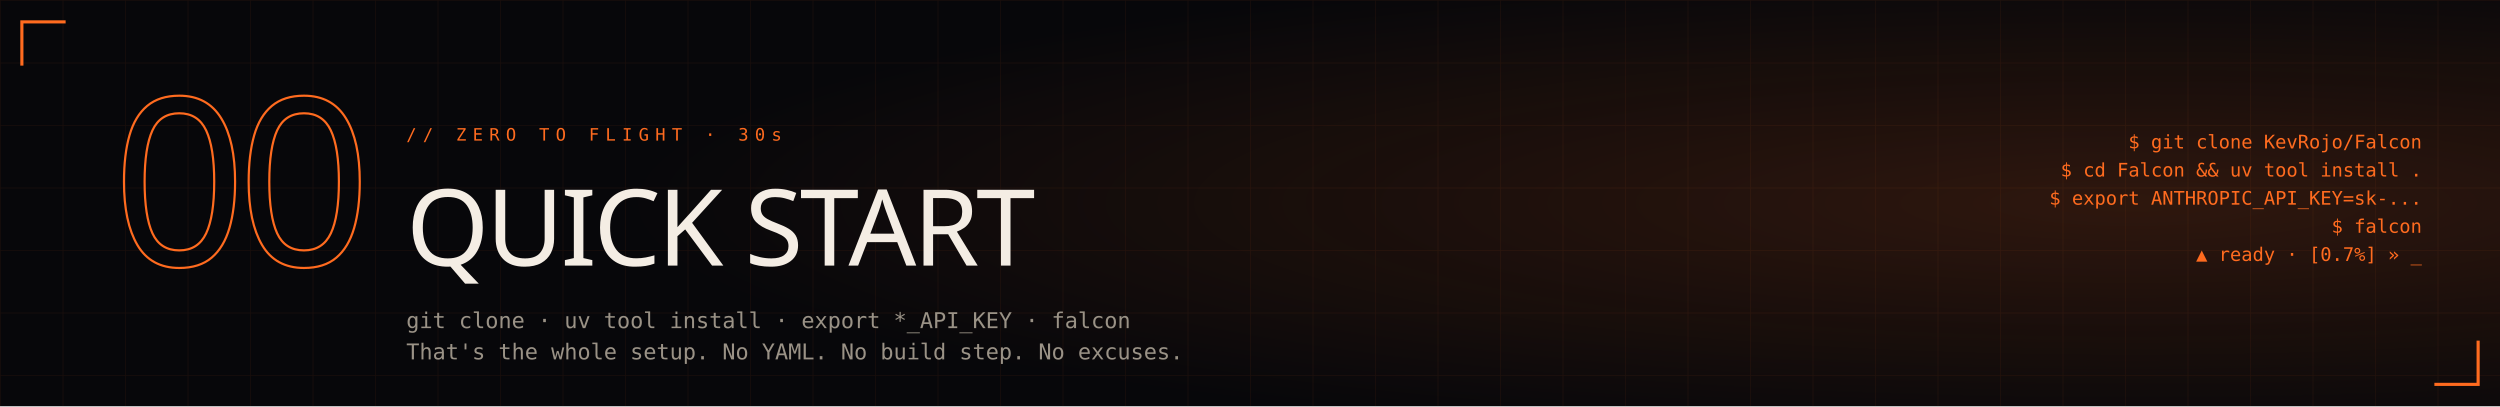
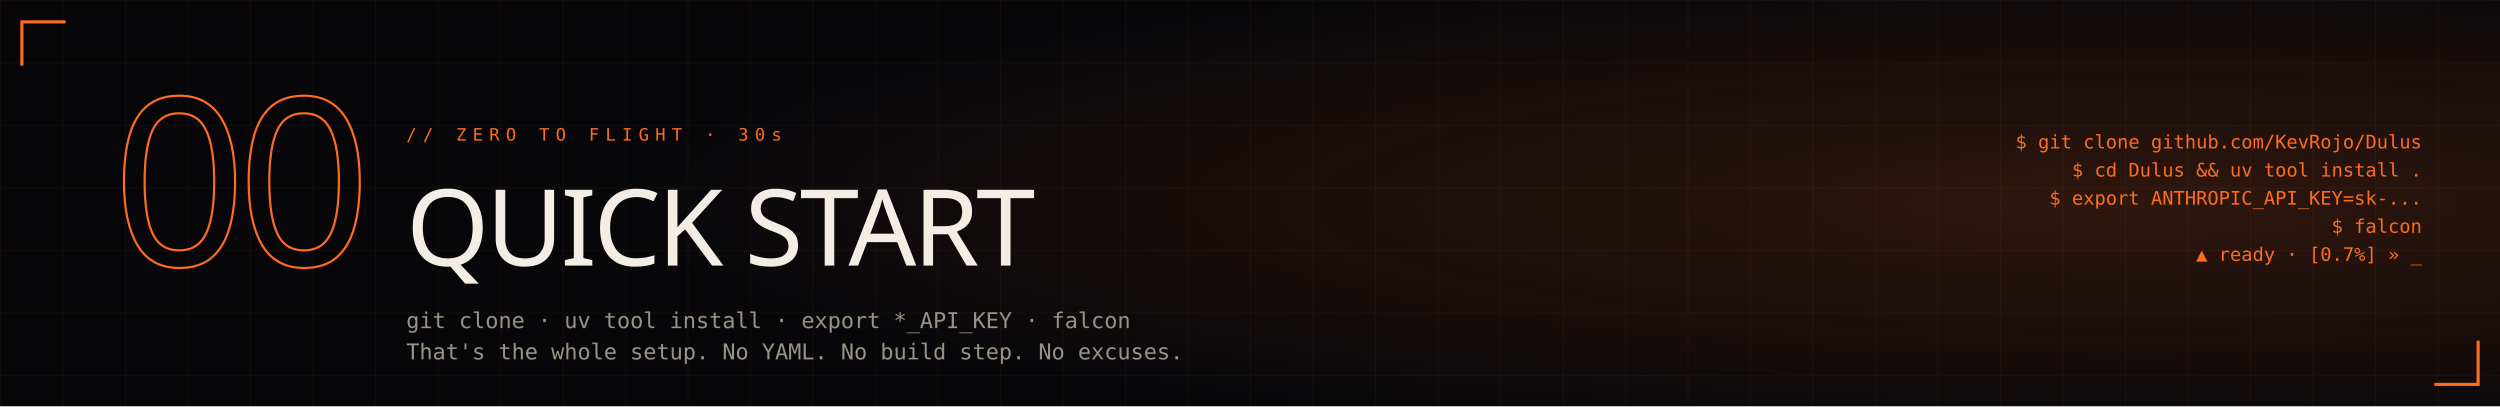
<svg xmlns="http://www.w3.org/2000/svg" viewBox="0 0 1600 260" width="1600" height="260" font-family="'JetBrains Mono',monospace">
  <defs>
    <pattern id="g" width="40" height="40" patternUnits="userSpaceOnUse">
      <path d="M 40 0 L 0 0 0 40" fill="none" stroke="#ff6b1f" stroke-opacity="0.07" />
    </pattern>
    <radialGradient id="gl" cx="85%" cy="50%" r="60%">
      <stop offset="0%" stop-color="#ff6b1f" stop-opacity="0.16" />
      <stop offset="100%" stop-color="#ff6b1f" stop-opacity="0" />
    </radialGradient>
  </defs>
  <rect width="1600" height="260" fill="#07070a" />
  <rect width="1600" height="260" fill="url(#g)" />
  <rect width="1600" height="260" fill="url(#gl)" />
  <g stroke="#ff6b1f" stroke-width="2" fill="none">
    <path d="M 14 42 L 14 14 L 42 14" />
    <path d="M 1558 246 L 1586 246 L 1586 218" />
  </g>
  <text x="72" y="170" font-family="'Archivo Black',Impact,sans-serif" font-size="150" fill="none" stroke="#ff6b1f" stroke-width="1.4" letter-spacing="-6">00</text>
  <g transform="translate(260,0)">
    <text x="0" y="90" font-size="11" letter-spacing="4" fill="#ff6b1f">// ZERO TO FLIGHT · 30s</text>
    <text x="0" y="170" font-family="'Archivo Black',Impact,sans-serif" font-size="68" fill="#f4ede4" letter-spacing="-2">QUICK START</text>
    <text x="0" y="210" font-size="14" fill="#9a9286">git clone · uv tool install · export *_API_KEY · falcon</text>
    <text x="0" y="230" font-size="14" fill="#9a9286">That's the whole setup. No YAML. No build step. No excuses.</text>
  </g>
  <g font-size="12" fill="#ff6b1f" font-family="'JetBrains Mono',monospace">
-     <text x="1550" y="95" text-anchor="end">$ git clone KevRojo/Falcon</text>
-     <text x="1550" y="113" text-anchor="end">$ cd Falcon &amp;&amp; uv tool install .</text>
+     <text x="1550" y="95" text-anchor="end">$ git clone github.com/KevRojo/Dulus</text>
+     <text x="1550" y="113" text-anchor="end">$ cd Dulus &amp;&amp; uv tool install .</text>
    <text x="1550" y="131" text-anchor="end">$ export ANTHROPIC_API_KEY=sk-...</text>
    <text x="1550" y="149" text-anchor="end">$ falcon</text>
    <text x="1550" y="167" text-anchor="end">▲ ready · [0.7%] » _</text>
  </g>
</svg>
